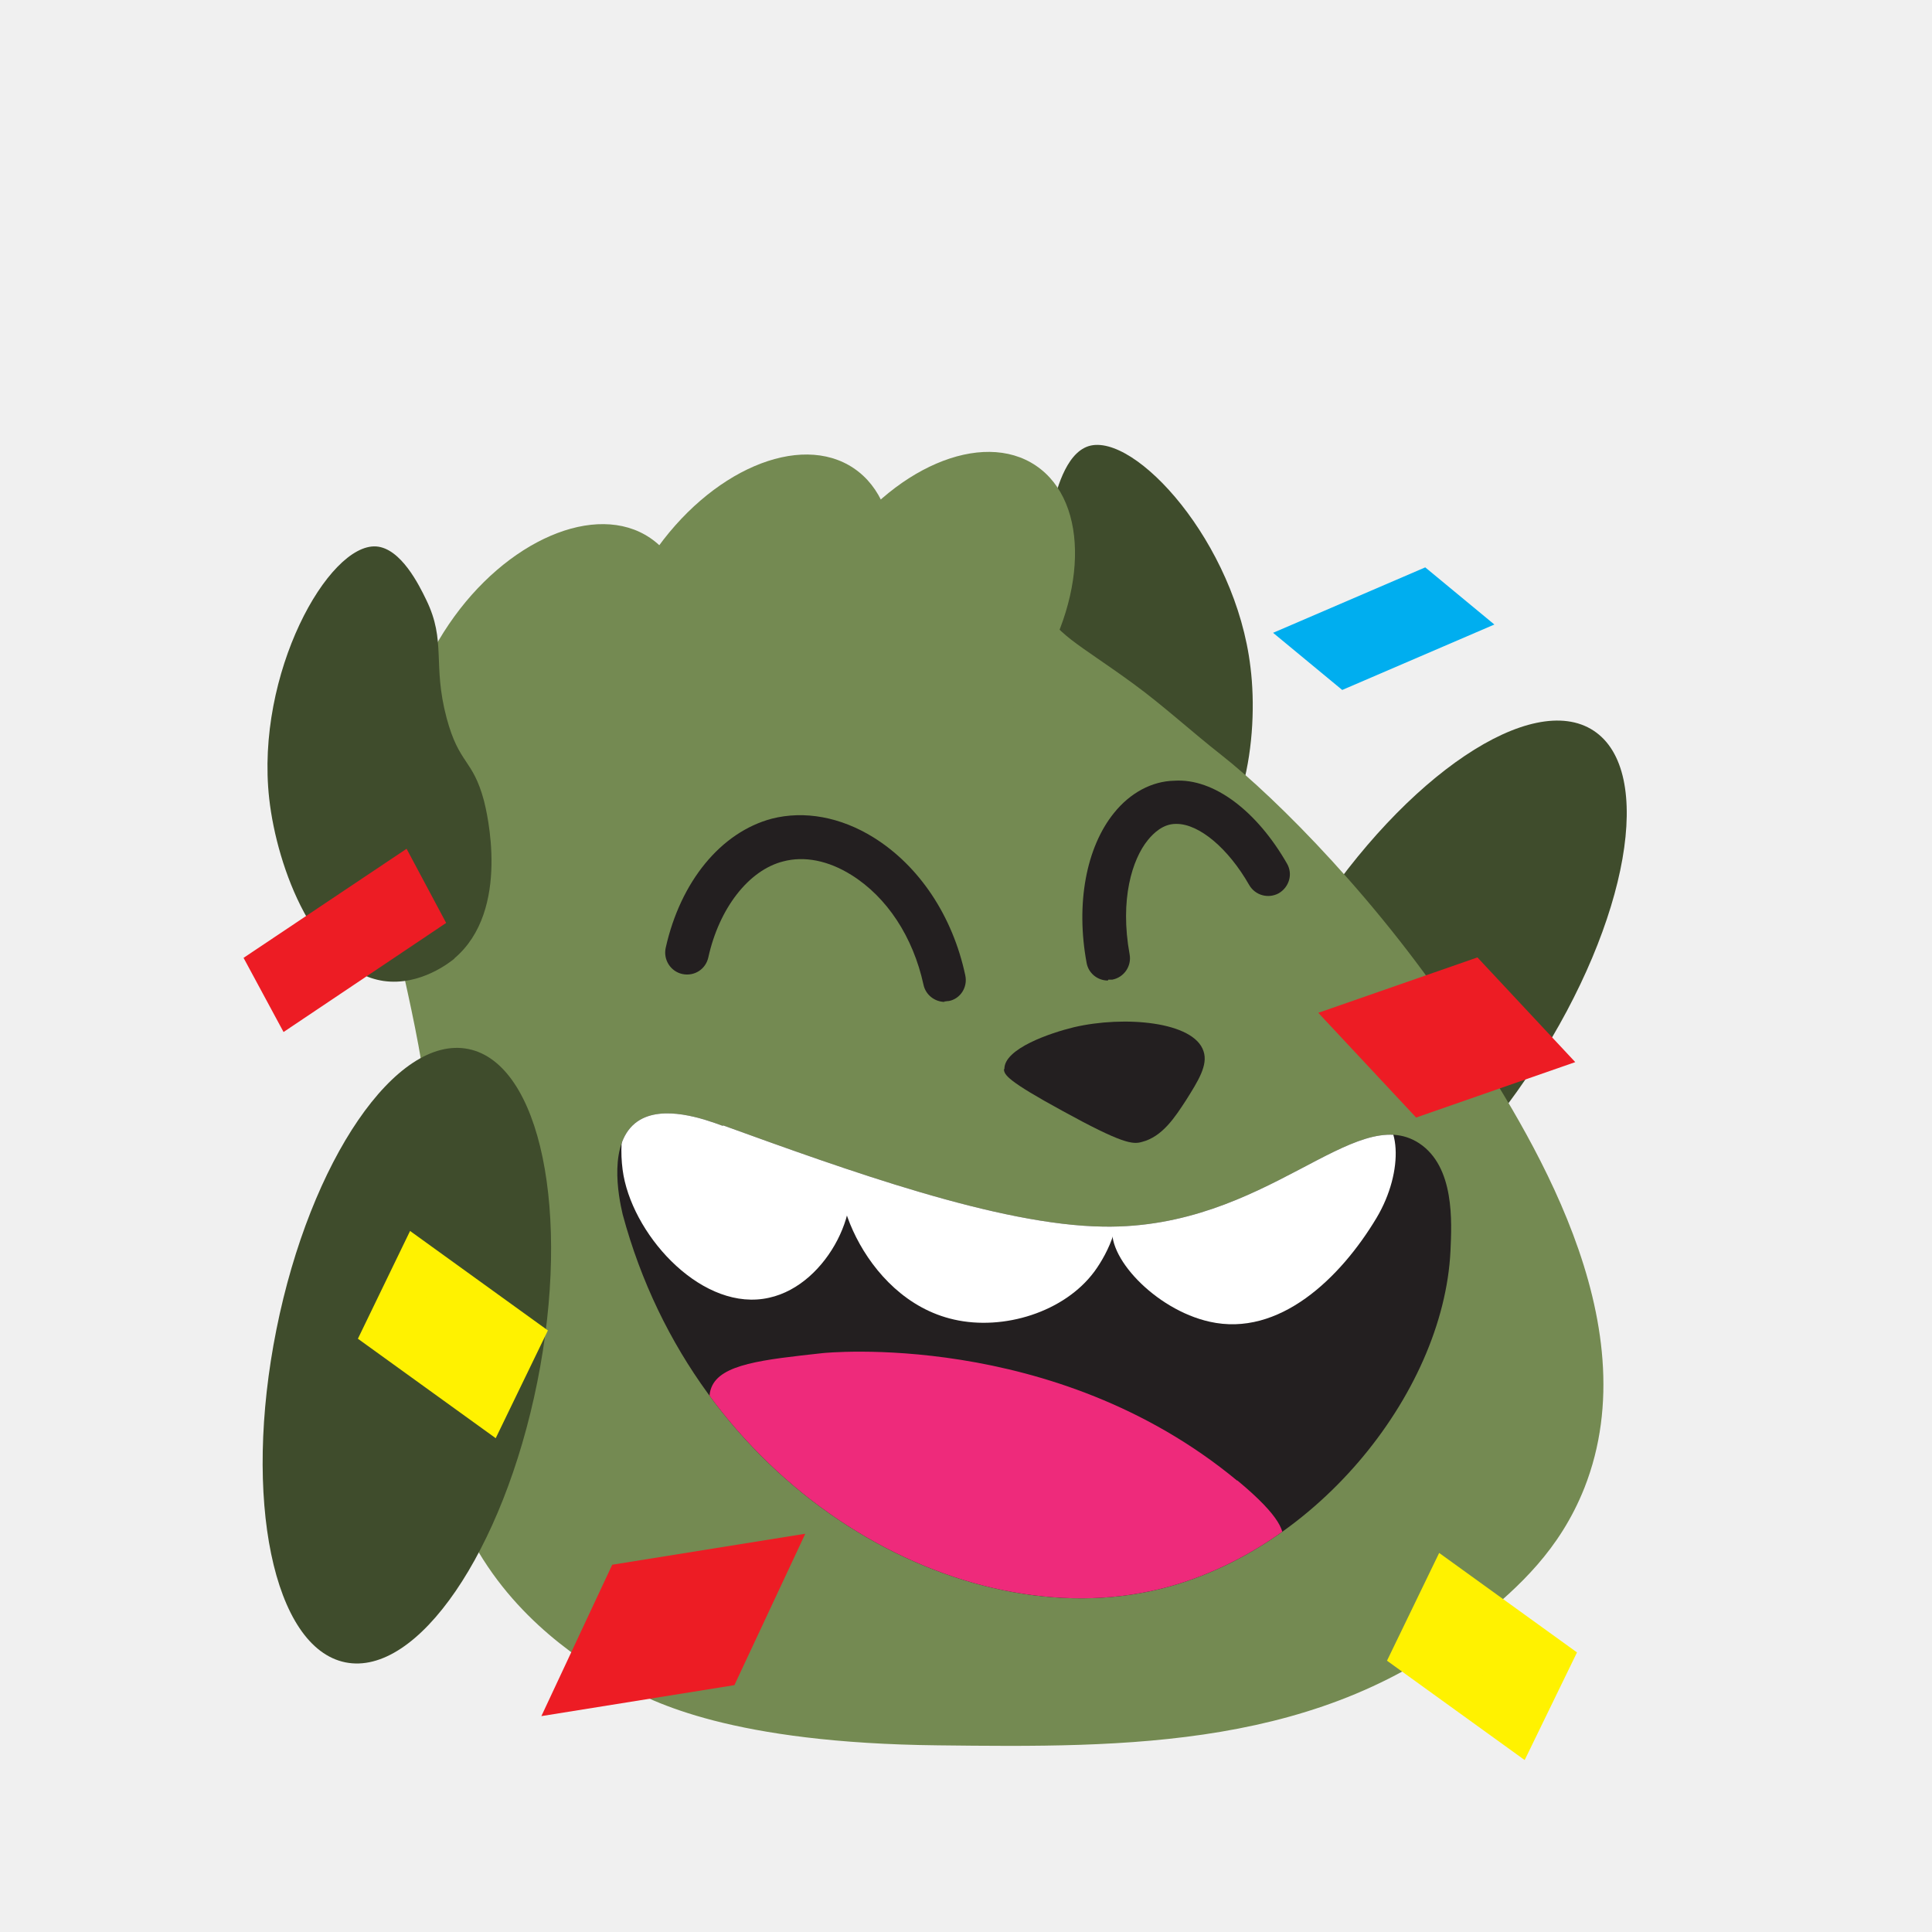
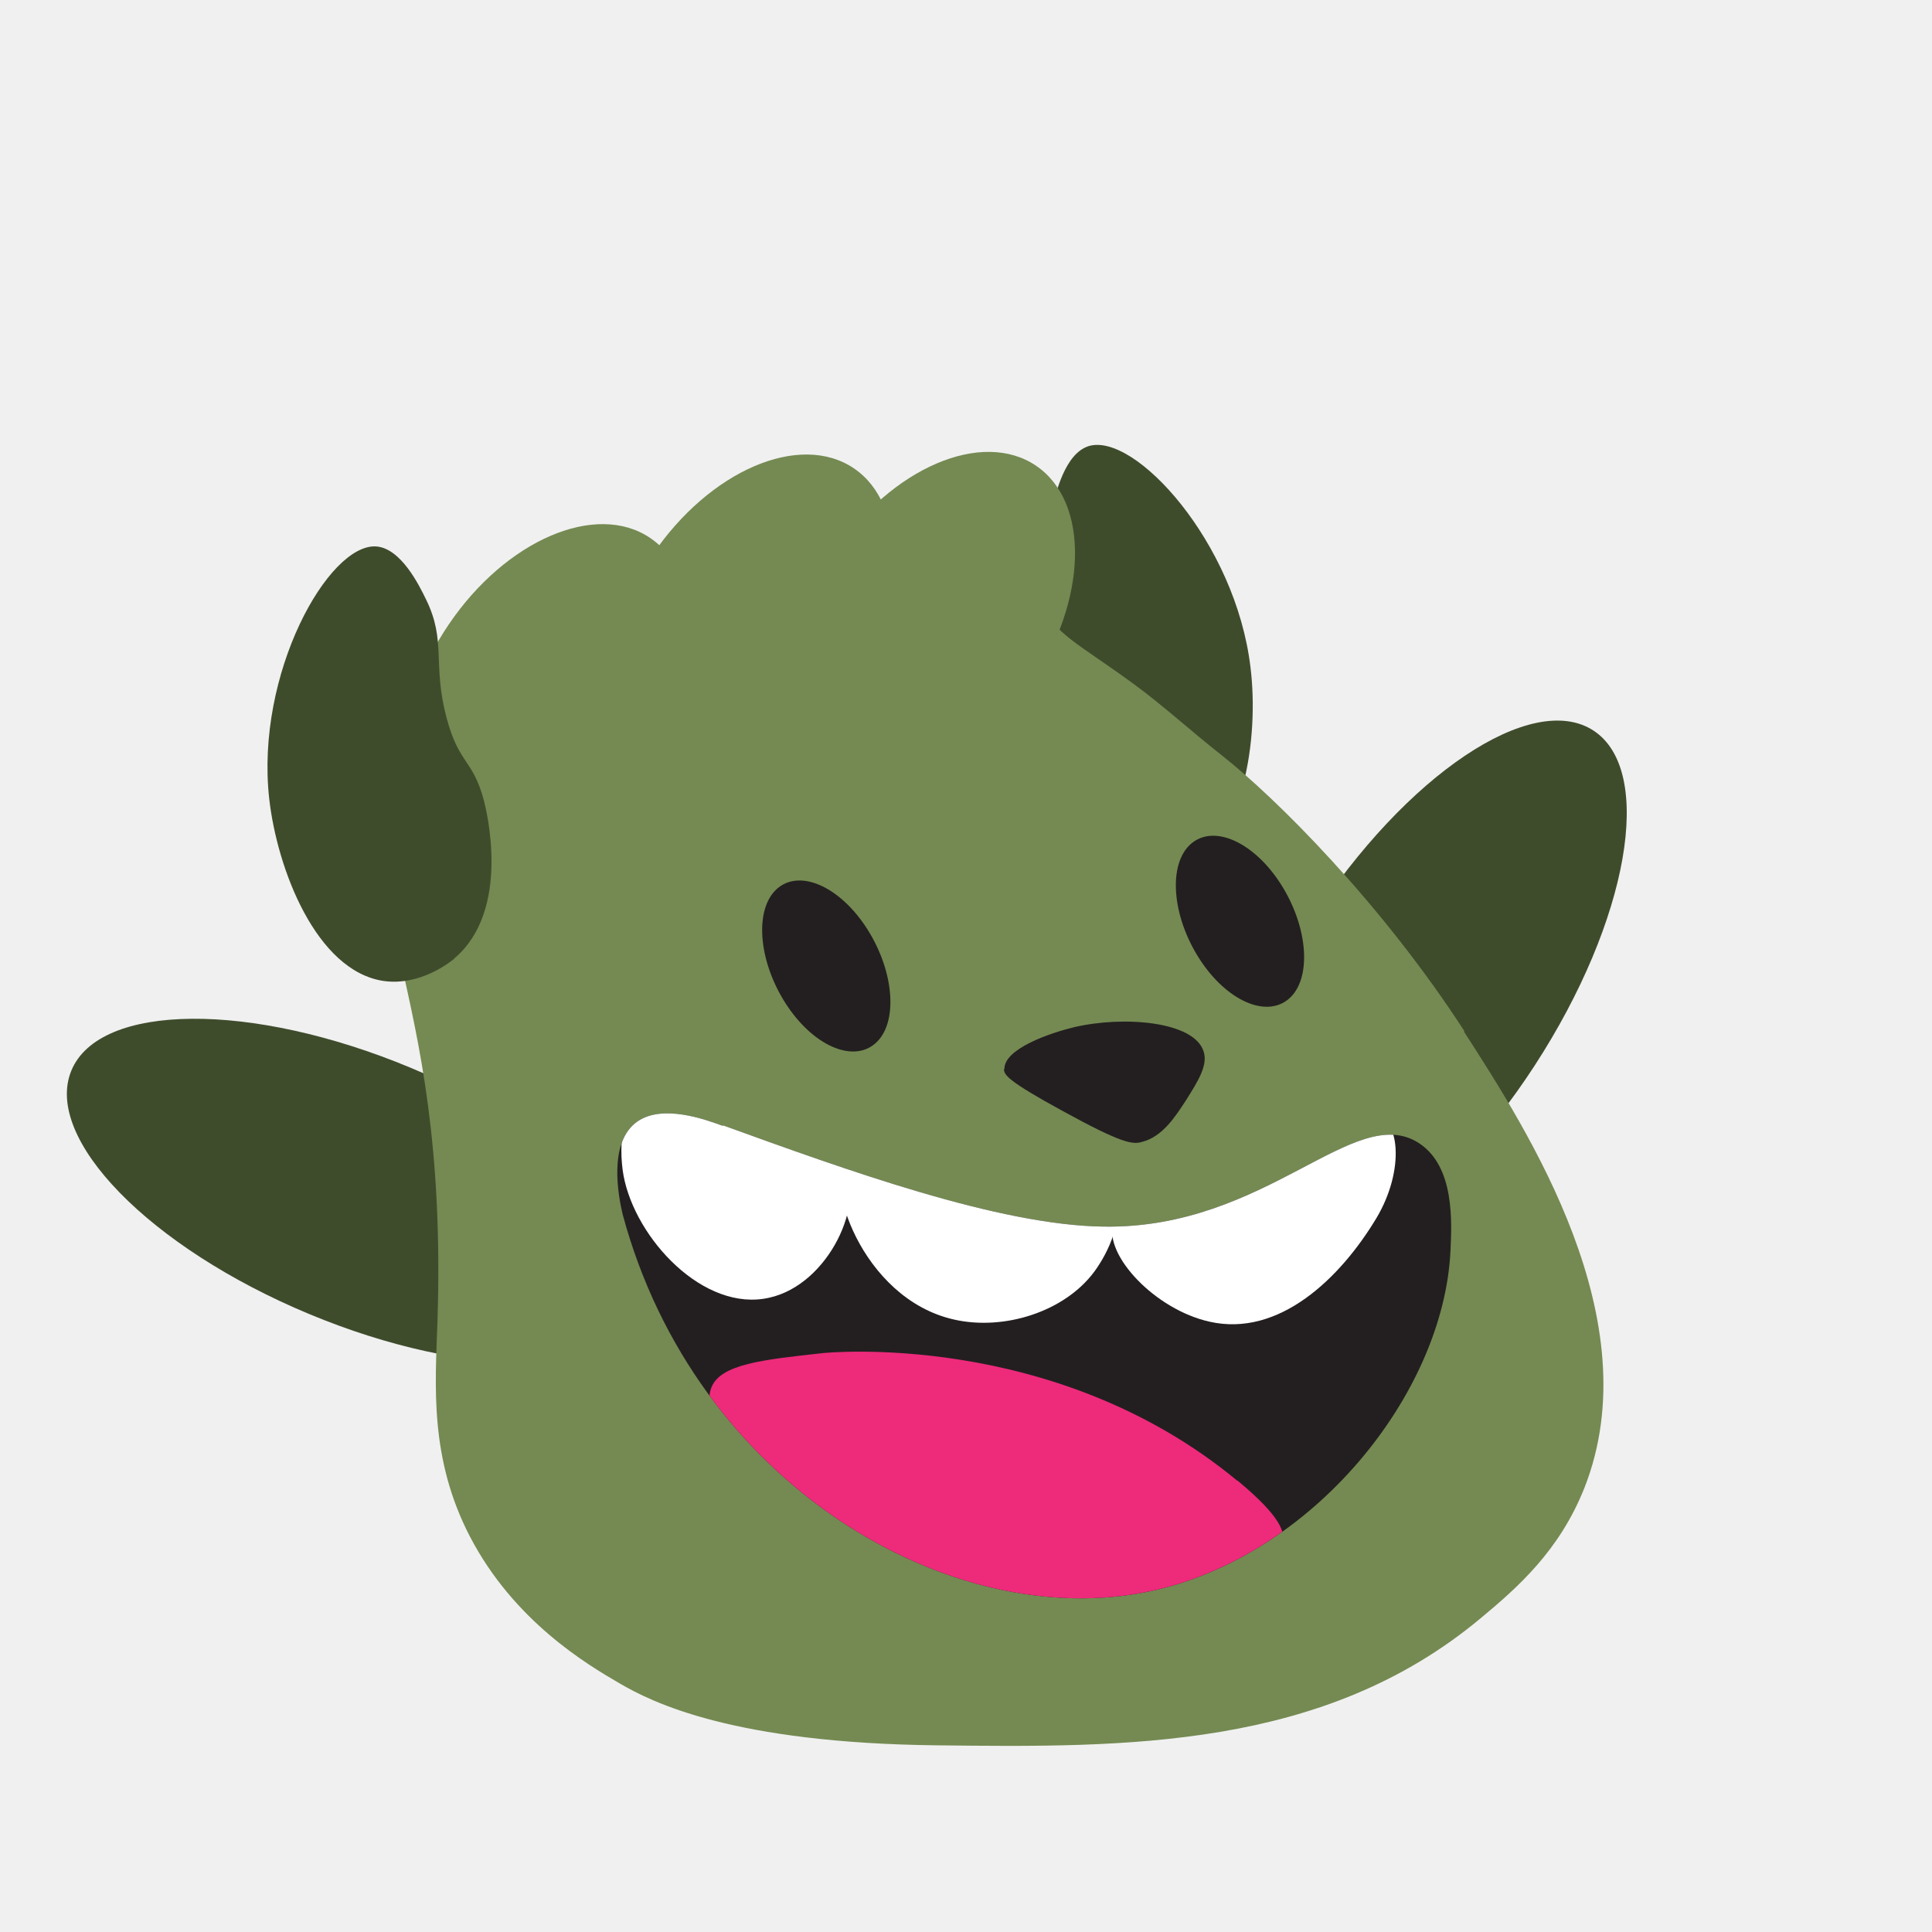
<svg xmlns="http://www.w3.org/2000/svg" width="256" height="256" viewBox="0 0 256 256" fill="none">
-   <mask id="mask0_1_407" style="mask-type:luminance" maskUnits="userSpaceOnUse" x="28" y="53" width="188" height="181">
-     <path d="M215.584 53.27H28.873V233.232H215.584V53.27Z" fill="white" />
+   <path d="M146.626 114.664C147.26 115.011 151.926 117.208 156.478 115.415C164.888 112.121 166.847 97.668 165.695 88.419C163.736 71.885 150.37 57.259 144.264 59.109C141.095 60.091 139.886 65.41 139.368 67.491C137.984 73.503 140.52 75.932 140.289 83.389C140.116 89.864 138.158 89.401 137.927 95.182C137.927 96.396 137.639 110.155 146.569 114.664H146.626Z" fill="#3F4C2C" />
+   <path d="M203.351 141.192C215.813 122.017 219.304 102.147 211.148 96.809C202.994 91.472 186.281 102.691 173.819 121.866C161.358 141.041 157.867 160.911 166.023 166.248C174.177 171.585 190.89 160.367 203.351 141.192Z" fill="#3F4C2C" />
+   <path d="M40.933,174.102c-21.107-8.801-35.2-23.237-31.477-32.246,3.721-9.007,23.85-9.173,44.957-.372,21.107,8.802,35.199,23.238,31.476,32.246-3.721,9.007-23.849,9.174-44.956.372Z" fill="#3F4C2C" />
+   <path d="M193.981 136.689C202.507 149.928 218.695 174.959 209.939 197.159C206.655 205.426 201.182 210.282 196.17 214.444C175.373 231.787 149.218 231.555 124.273 231.266C97.082 230.977 86.367 225.544 82.104 223.058C77.725 220.515 68.105 214.791 62.286 203.634C56.871 193.228 57.678 183.574 57.966 175.134C59.521 128.076 44.773 120.792 54.509 99.518C62.805 81.365 81.124 70.093 84.869 72.463C85.445 72.809 87.116 74.428 87.692 76.74C88.326 79.342 87.116 80.671 87.692 81.308C89.823 83.735 109.583 65.872 116.15 70.382C118.859 72.231 118.34 77.203 120.586 77.434C122.603 77.608 123.236 73.792 127.27 72.231C129.401 71.364 132.339 71.307 134.413 72.636C136.775 74.139 136.429 76.567 137.87 79.804C139.77 84.083 142.767 85.181 150.198 90.615C154.23 93.564 157.917 96.974 161.835 100.038C169.036 105.703 183.035 119.636 194.038 136.632L193.981 136.689Z" fill="#748A52" />
+   <path d="M85.421 100.324C92.992 89.134 93.316 76.13 86.145 71.278C78.974 66.427 67.023 71.565 59.453 82.757C51.882 93.947 51.558 106.952 58.729 111.803C65.9 116.654 77.85 111.516 85.421 100.324Z" fill="#748A52" />
+   <path d="M112.415 91.1C119.986 79.91 120.311 66.906 113.139 62.054C105.969 57.203 94.018 62.341 86.447 73.531C78.876 84.723 78.552 97.727 85.723 102.578C92.894 107.43 104.844 102.291 112.415 91.1Z" fill="#748A52" />
+   <path d="M136.548 90.752C144.119 79.561 144.443 66.557 137.272 61.705C130.101 56.854 118.15 61.993 110.579 73.183C103.009 84.374 102.685 97.379 109.855 102.23C117.027 107.081 128.977 101.942 136.548 90.752Z" fill="#748A52" />
+   <path d="M60.27 126.978C59.694 127.44 55.719 130.677 50.822 129.983C41.893 128.654 36.708 115.126 35.671 105.819C33.827 89.286 43.506 72.001 49.843 72.406C53.126 72.636 55.546 77.55 56.468 79.458C59.175 85.007 57.274 87.955 59.175 95.125C60.846 101.368 62.632 100.501 64.13 106.108C64.418 107.264 67.817 120.619 60.155 127.035L60.27 126.978Z" fill="#3F4C2C" />
+   <path d="M133.031 141.662C133.031 142.413 133.491 143.222 140.807 147.211C148.7 151.547 150.082 151.662 151.293 151.316C154.057 150.622 155.729 147.963 157.168 145.766C158.724 143.28 160.106 141.141 159.473 139.291C158.205 135.36 148.988 134.551 142.306 136.112C139.195 136.864 133.031 138.944 133.088 141.662H133.031Z" fill="#231F20" />
+   <path d="M95.757 149.176C93.395 148.309 87.807 146.286 84.466 148.598C80.548 151.316 81.931 158.484 82.507 160.912C92.128 196.697 125.945 216.409 152.33 210.86C173.817 206.351 191.274 184.788 192.195 165.768C192.368 161.895 192.771 154.611 188.047 151.489C179.463 145.882 167.884 162.877 146.223 162.531C132.339 162.358 112.118 155.015 95.815 149.119L95.757 149.176Z" fill="#231F20" />
+   <mask id="mask1_1_407" style="mask-type:luminance" maskUnits="userSpaceOnUse" x="81" y="147" width="112" height="65">
+     <path d="M95.757 149.176C93.395 148.309 87.807 146.286 84.466 148.598C80.548 151.316 81.931 158.484 82.507 160.912C92.128 196.697 125.945 216.409 152.33 210.86C173.817 206.351 191.274 184.788 192.195 165.768C192.368 161.895 192.771 154.611 188.047 151.489C179.463 145.882 167.884 162.877 146.223 162.531C132.339 162.358 112.118 155.015 95.815 149.119L95.757 149.176Z" fill="white" />
  </mask>
-   <g mask="url(#mask0_1_407)">
-     <path d="M146.626 114.664C147.26 115.011 151.926 117.208 156.478 115.415C164.888 112.121 166.847 97.668 165.695 88.419C163.736 71.885 150.37 57.259 144.264 59.109C141.095 60.091 139.886 65.41 139.368 67.491C137.984 73.503 140.52 75.932 140.289 83.389C140.116 89.864 138.158 89.401 137.927 95.182C137.927 96.396 137.639 110.155 146.569 114.664H146.626Z" fill="#3F4C2C" />
-     <path d="M203.351 141.192C215.813 122.017 219.304 102.147 211.148 96.809C202.994 91.472 186.281 102.691 173.819 121.866C161.358 141.041 157.867 160.911 166.023 166.248C174.177 171.585 190.89 160.367 203.351 141.192Z" fill="#3F4C2C" />
-     <path d="M193.981 136.689C202.507 149.928 218.695 174.959 209.939 197.159C206.655 205.426 201.182 210.282 196.17 214.444C175.373 231.787 149.218 231.555 124.273 231.266C97.082 230.977 86.367 225.544 82.104 223.058C77.725 220.515 68.105 214.791 62.286 203.634C56.871 193.228 57.678 183.574 57.966 175.134C59.521 128.076 44.773 120.792 54.509 99.518C62.805 81.365 81.124 70.093 84.869 72.463C85.445 72.809 87.116 74.428 87.692 76.74C88.326 79.342 87.116 80.671 87.692 81.308C89.823 83.735 109.583 65.872 116.15 70.382C118.859 72.231 118.34 77.203 120.586 77.434C122.603 77.608 123.236 73.792 127.27 72.231C129.401 71.364 132.339 71.307 134.413 72.636C136.775 74.139 136.429 76.567 137.87 79.804C139.77 84.083 142.767 85.181 150.198 90.615C154.23 93.564 157.917 96.974 161.835 100.038C169.036 105.703 183.035 119.636 194.038 136.632L193.981 136.689Z" fill="#748A52" />
-     <path d="M85.421 100.324C92.992 89.134 93.316 76.13 86.145 71.278C78.974 66.427 67.023 71.565 59.453 82.757C51.882 93.947 51.558 106.952 58.729 111.803C65.9 116.654 77.85 111.516 85.421 100.324Z" fill="#748A52" />
-     <path d="M112.415 91.1C119.986 79.91 120.311 66.906 113.139 62.054C105.969 57.203 94.018 62.341 86.447 73.531C78.876 84.723 78.552 97.727 85.723 102.578C92.894 107.43 104.844 102.291 112.415 91.1Z" fill="#748A52" />
-     <path d="M136.548 90.752C144.119 79.561 144.443 66.557 137.272 61.705C130.101 56.854 118.15 61.993 110.579 73.183C103.009 84.374 102.685 97.379 109.855 102.23C117.027 107.081 128.977 101.942 136.548 90.752Z" fill="#748A52" />
-     <path d="M60.27 126.978C59.694 127.44 55.719 130.677 50.822 129.983C41.893 128.654 36.708 115.126 35.671 105.819C33.827 89.286 43.506 72.001 49.843 72.406C53.126 72.636 55.546 77.55 56.468 79.458C59.175 85.007 57.274 87.955 59.175 95.125C60.846 101.368 62.632 100.501 64.13 106.108C64.418 107.264 67.817 120.619 60.155 127.035L60.27 126.978Z" fill="#3F4C2C" />
-     <path d="M133.031 141.662C133.031 142.413 133.491 143.222 140.807 147.211C148.7 151.547 150.082 151.662 151.293 151.316C154.057 150.622 155.729 147.963 157.168 145.766C158.724 143.28 160.106 141.141 159.473 139.291C158.205 135.36 148.988 134.551 142.306 136.112C139.195 136.864 133.031 138.944 133.088 141.662H133.031Z" fill="#231F20" />
-     <path d="M95.757 149.176C93.395 148.309 87.807 146.286 84.466 148.598C80.548 151.316 81.931 158.484 82.507 160.912C92.128 196.697 125.945 216.409 152.33 210.86C173.817 206.351 191.274 184.788 192.195 165.768C192.368 161.895 192.771 154.611 188.047 151.489C179.463 145.882 167.884 162.877 146.223 162.531C132.339 162.358 112.118 155.015 95.815 149.119L95.757 149.176Z" fill="#231F20" />
-     <mask id="mask1_1_407" style="mask-type:luminance" maskUnits="userSpaceOnUse" x="81" y="147" width="112" height="65">
-       <path d="M95.757 149.176C93.395 148.309 87.807 146.286 84.466 148.598C80.548 151.316 81.931 158.484 82.507 160.912C92.128 196.697 125.945 216.409 152.33 210.86C173.817 206.351 191.274 184.788 192.195 165.768C192.368 161.895 192.771 154.611 188.047 151.489C179.463 145.882 167.884 162.877 146.223 162.531C132.339 162.358 112.118 155.015 95.815 149.119L95.757 149.176Z" fill="white" />
-     </mask>
-     <g mask="url(#mask1_1_407)">
-       <path d="M163.966 196.176C169.901 201.09 170.246 203.113 169.958 204.327C168.69 210.224 150.717 213.288 136.141 211.322C112.579 208.201 91.437 190.973 94.259 183.863C95.469 180.741 101.115 180.163 109.007 179.295C109.007 179.295 139.597 176.058 163.909 196.176H163.966Z" fill="#EE2A7B" />
-       <path d="M147.087 158.195C149.333 161.028 146.799 166.057 145.013 168.485C141.038 173.862 132.972 176.347 126.405 174.845C114.077 172.069 108.892 155.882 112.291 152.934C114.25 151.2 117.879 154.669 128.767 156.403C139.368 158.079 144.668 155.188 147.087 158.195Z" fill="white" />
-       <path d="M147.49 162.299C146.395 166.346 153.02 173.514 160.279 175.134C169.497 177.215 177.62 169.352 182.401 161.374C186.088 155.189 185.743 147.79 181.48 147.269C178.139 146.864 175.201 150.853 165.061 155.477C154.345 160.391 148.469 158.831 147.548 162.299H147.49Z" fill="white" />
-       <path d="M111.715 154.09C114.884 159.235 109.813 170.22 101.921 171.954C93.28 173.919 84.178 164.149 82.622 155.768C81.873 151.662 82.45 145.304 86.136 143.684C88.671 142.529 90.688 144.667 102.382 149.465C109.468 152.356 110.678 152.413 111.715 154.09Z" fill="white" />
-     </g>
-     <path d="M71.195 183.125C75.696 160.683 71.608 140.927 62.063 139C52.519 137.072 41.133 153.703 36.631 176.144C32.13 198.586 36.218 218.342 45.763 220.27C55.307 222.197 66.694 205.568 71.195 183.125Z" fill="#3F4C2C" />
-     <path d="M125.196 132.759C123.871 132.759 122.661 131.834 122.373 130.504C120.99 124.145 117.534 118.884 112.81 115.936C109.756 114.029 106.588 113.392 103.764 114.144C99.214 115.301 95.296 120.33 93.856 126.862C93.51 128.423 92.013 129.406 90.4 129.059C88.844 128.712 87.865 127.151 88.21 125.59C90.169 116.803 95.527 110.271 102.267 108.479C106.588 107.38 111.369 108.247 115.748 110.965C121.797 114.723 126.233 121.37 127.903 129.232C128.248 130.793 127.27 132.354 125.714 132.643C125.484 132.643 125.31 132.701 125.08 132.701L125.196 132.759Z" fill="#231F20" />
-     <path d="M146.799 129.926C145.417 129.926 144.207 128.943 143.976 127.556C142.536 119.751 143.919 112.294 147.606 107.727C149.737 105.068 152.618 103.506 155.613 103.449C160.855 103.103 166.559 107.496 170.534 114.432C171.34 115.82 170.822 117.555 169.44 118.363C168.057 119.116 166.328 118.652 165.522 117.266C162.756 112.41 158.897 109.172 155.901 109.172H155.786C154.116 109.172 152.848 110.387 152.099 111.311C150.025 113.854 148.355 119.173 149.68 126.457C149.968 128.018 148.931 129.521 147.375 129.81C147.202 129.81 147.03 129.81 146.856 129.81L146.799 129.926Z" fill="#231F20" />
-     <path d="M64.591 186.233L51.11 176.463L55.488 167.445L68.969 177.215L64.591 186.233Z" fill="#FFF200" />
-     <path d="M65.685 190.569L47.423 177.388L54.336 163.109L72.598 176.289L65.685 190.569ZM54.739 175.538L63.496 181.897L65.282 178.198L56.525 171.838L54.739 175.538Z" fill="#FFF200" />
-     <path d="M177.851 91.424L168.69 83.851L188.853 75.179L198.013 82.753L177.851 91.424Z" fill="#00AEEF" />
-     <path d="M55.373 121.37L38.609 132.585L36.074 127.903L52.838 116.629L55.373 121.37Z" fill="#ED1C24" />
-     <path d="M37.572 136.748L32.272 126.92L53.875 112.467L59.118 122.294L37.572 136.748Z" fill="#ED1C24" />
-     <path d="M179.809 135.476L188.45 144.726L203.602 139.407L194.961 130.157L179.809 135.476Z" fill="#ED1C24" />
-     <path d="M187.644 148.079L174.682 134.204L195.767 126.862L208.729 140.736L187.644 148.079ZM184.937 136.748L189.257 141.372L198.474 138.193L194.154 133.568L184.937 136.748Z" fill="#ED1C24" />
-     <path d="M83.026 209.993L76.631 223.693L95.296 220.688L101.749 206.987L83.026 209.993Z" fill="#ED1C24" />
-     <path d="M71.734 227.394L81.124 207.334L106.703 203.229L97.313 223.29L71.734 227.394ZM84.984 212.594L81.528 219.994L93.338 218.086L96.794 210.687L84.984 212.594Z" fill="#ED1C24" />
-     <path d="M200.951 228.897L187.471 219.127L191.849 210.166L205.33 219.937L200.951 228.897Z" fill="#FFF200" />
-     <path d="M202.047 233.232L183.784 220.051L190.697 205.772L208.959 218.954L202.047 233.175V233.232ZM191.1 218.202L199.857 224.56L201.643 220.861L192.886 214.502L191.1 218.202Z" fill="#FFF200" />
+   <g mask="url(#mask1_1_407)">
+     <path d="M163.966 196.176C169.901 201.09 170.246 203.113 169.958 204.327C168.69 210.224 150.717 213.288 136.141 211.322C112.579 208.201 91.437 190.973 94.259 183.863C95.469 180.741 101.115 180.163 109.007 179.295C109.007 179.295 139.597 176.058 163.909 196.176H163.966Z" fill="#EE2A7B" />
+     <path d="M147.087 158.195C149.333 161.028 146.799 166.057 145.013 168.485C141.038 173.862 132.972 176.347 126.405 174.845C114.077 172.069 108.892 155.882 112.291 152.934C114.25 151.2 117.879 154.669 128.767 156.403C139.368 158.079 144.668 155.188 147.087 158.195Z" fill="white" />
+     <path d="M147.49 162.299C146.395 166.346 153.02 173.514 160.279 175.134C169.497 177.215 177.62 169.352 182.401 161.374C186.088 155.189 185.743 147.79 181.48 147.269C178.139 146.864 175.201 150.853 165.061 155.477C154.345 160.391 148.469 158.831 147.548 162.299H147.49Z" fill="white" />
+     <path d="M111.715 154.09C114.884 159.235 109.813 170.22 101.921 171.954C93.28 173.919 84.178 164.149 82.622 155.768C81.873 151.662 82.45 145.304 86.136 143.684C88.671 142.529 90.688 144.667 102.382 149.465C109.468 152.356 110.678 152.413 111.715 154.09Z" fill="white" />
  </g>
+   <path d="M169.746 117.197C173.336 122.84 173.849 129.625 170.829 132.304C167.808 134.983 162.451 132.588 158.862 126.944C155.272 121.301 154.759 114.517 157.779 111.838C160.799 109.158 166.155 111.553 169.746 117.197Z" fill="#231F20" />
+   <path d="M114.929 123.126C118.518 128.769 119.031 135.553 116.011 138.232C112.991 140.912 107.635 138.517 104.045 132.874C100.455 127.23 99.942 120.447 102.962 117.766C105.983 115.087 111.339 117.482 114.929 123.126Z" fill="#231F20" />
</svg>
